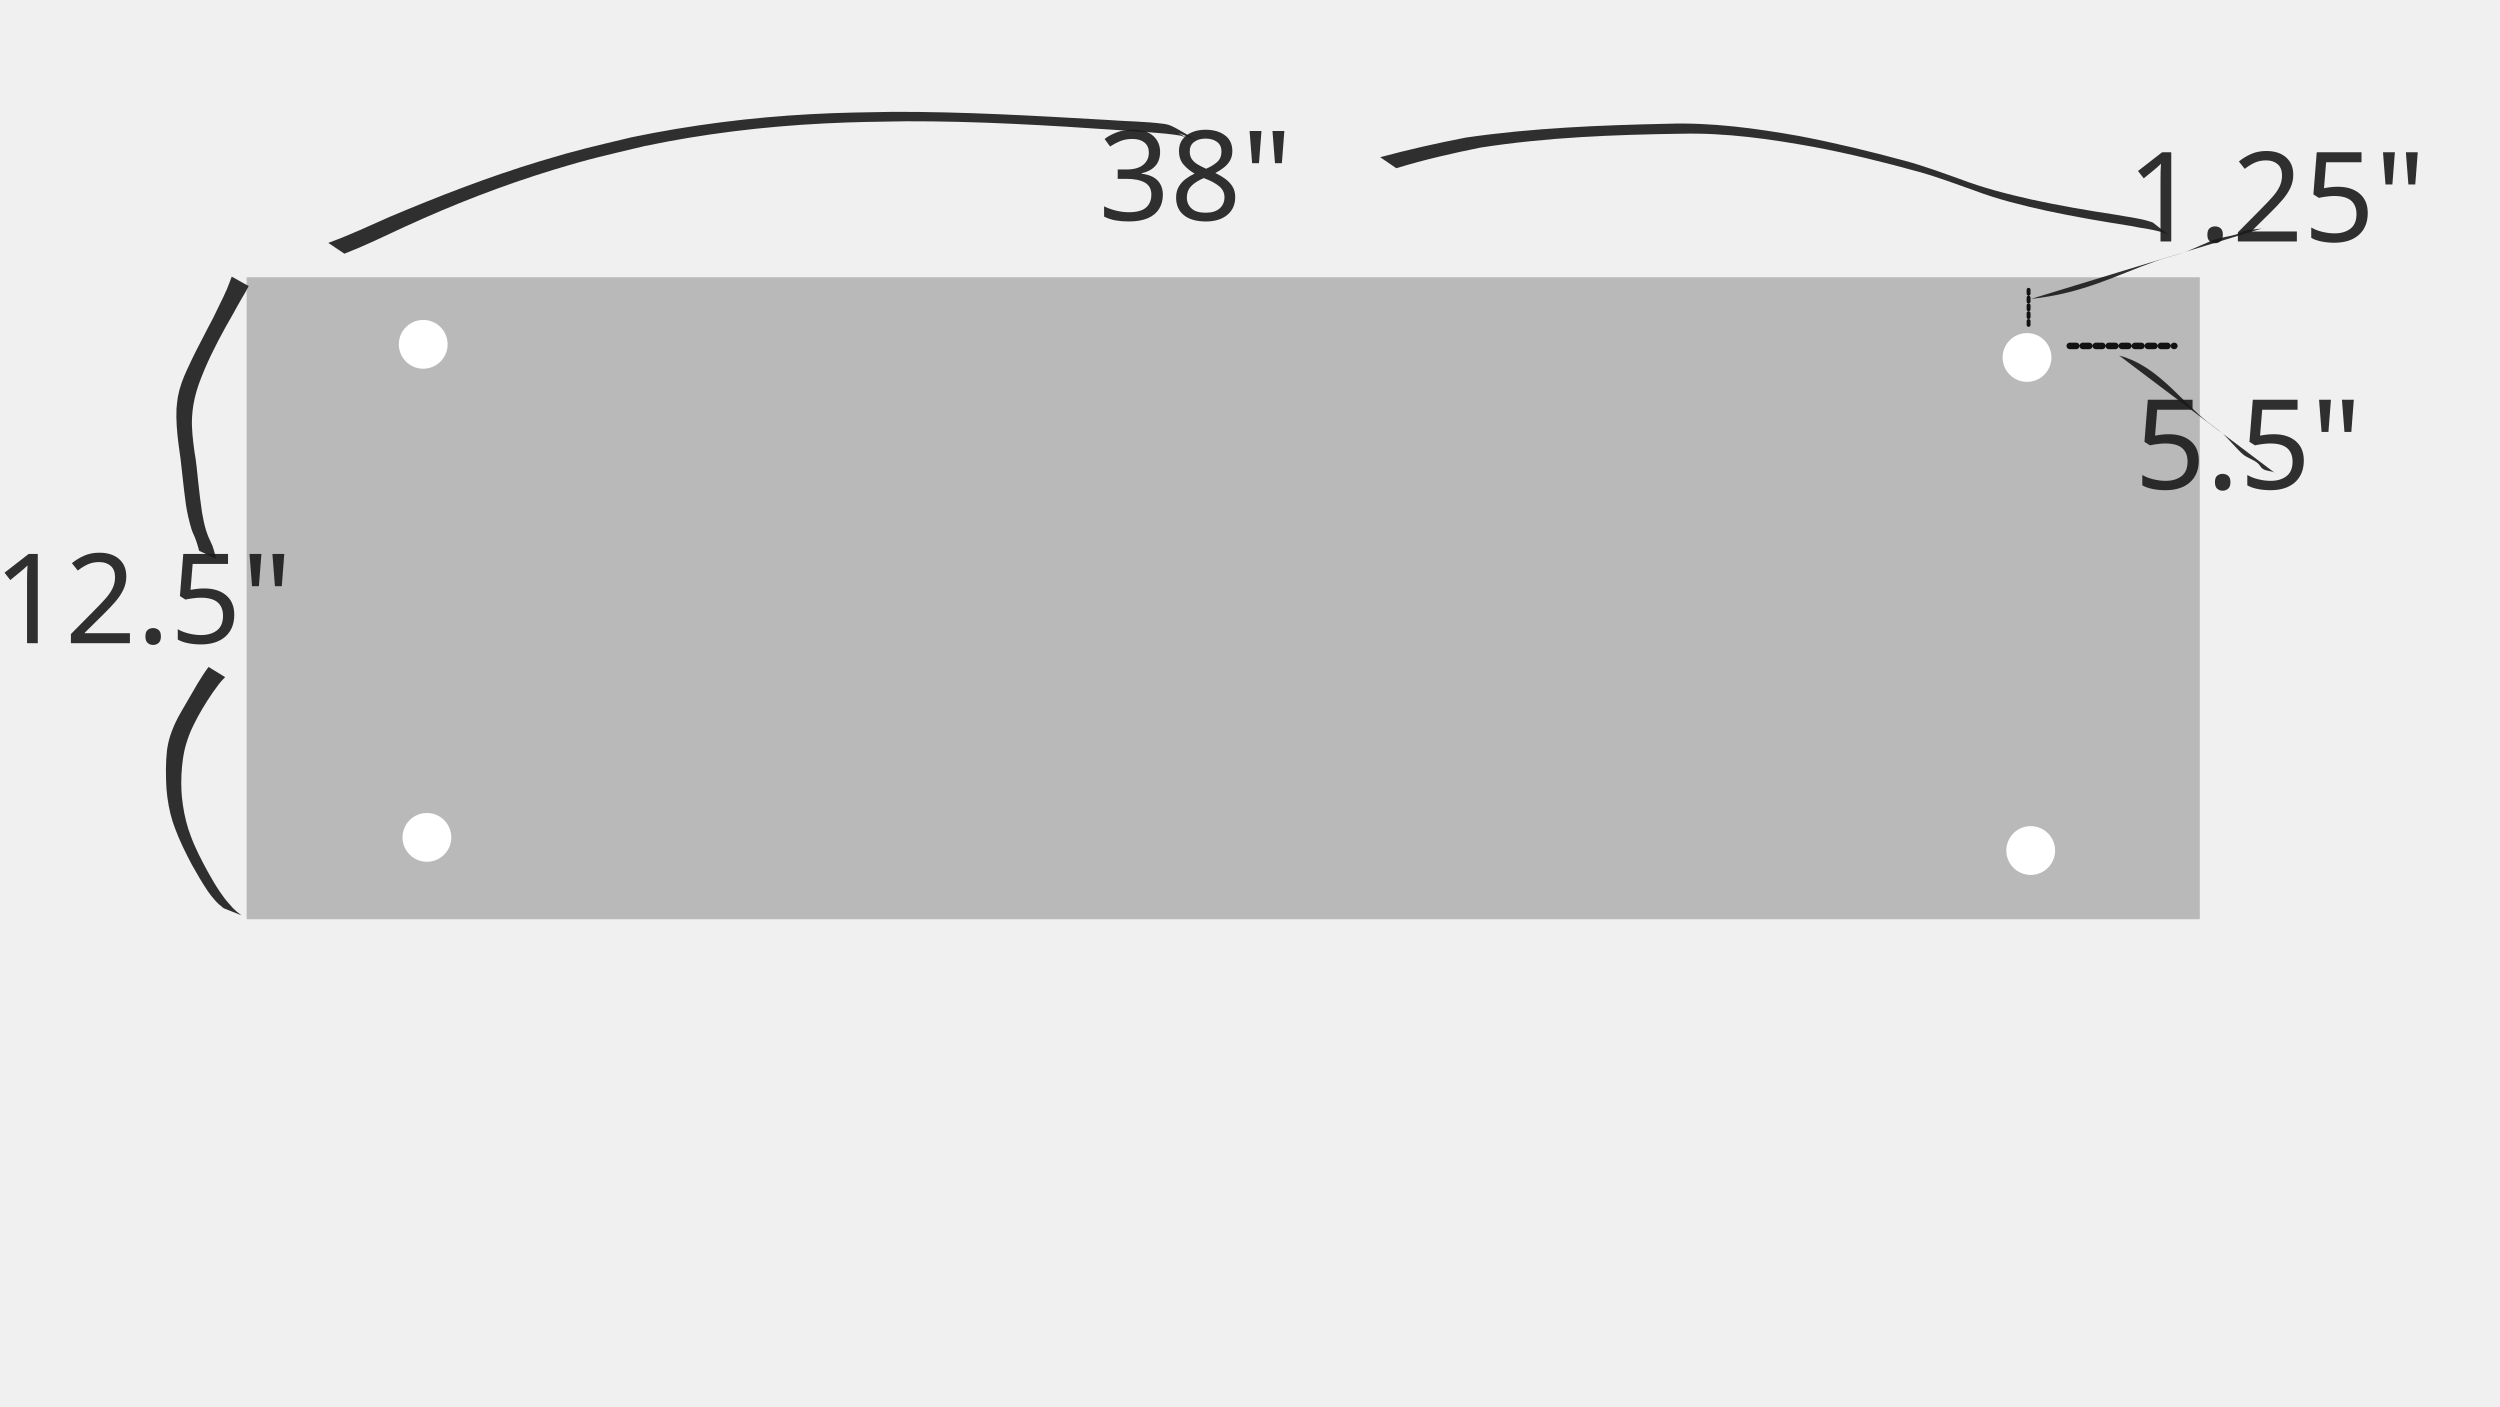
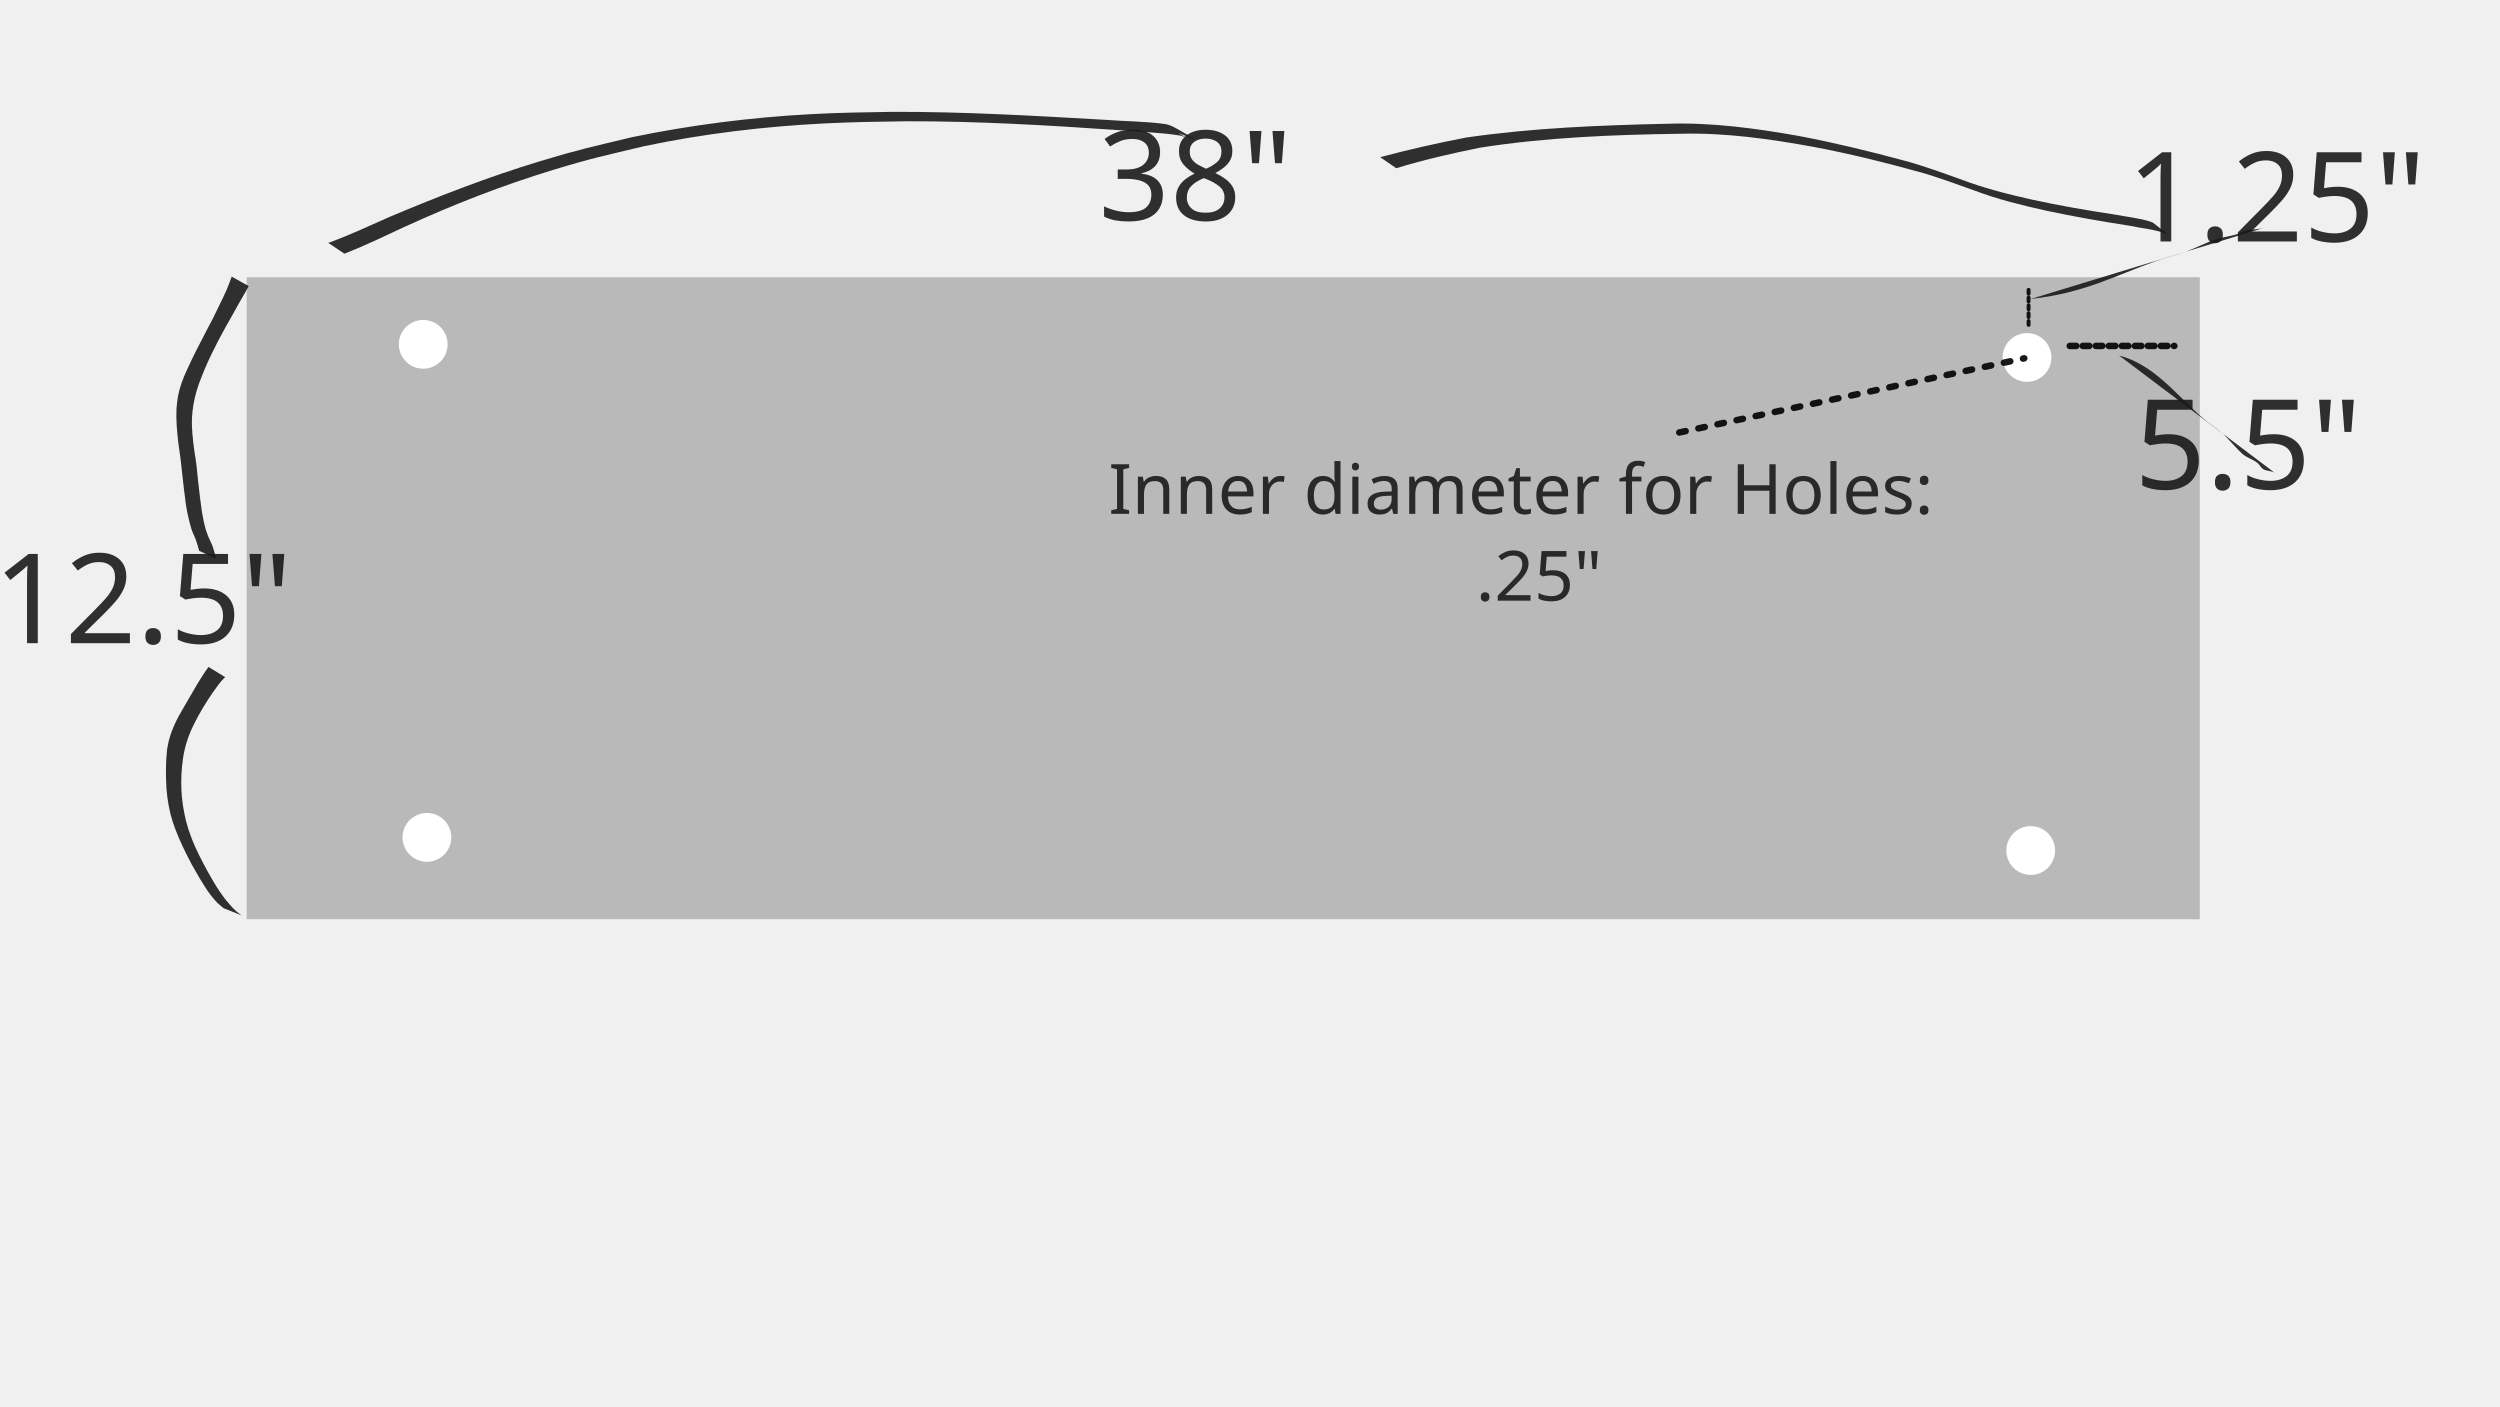
<svg xmlns="http://www.w3.org/2000/svg" width="1920" height="1080" viewBox="0 0 1920 1080" version="1.1" id="svg1">
  <defs id="defs1" />
  <g id="layer1">
    <rect style="opacity:0.9;fill:#b3b3b3;fill-opacity:1;stroke:none;stroke-width:2.594;stroke-linecap:round;stroke-linejoin:bevel;stroke-dasharray:5.189, 15.566;paint-order:markers fill stroke" id="rect1" width="1500" height="493" x="189.446" y="212.948" />
    <circle style="opacity:1;fill:#ffffff;fill-opacity:1;stroke:none;stroke-width:3;stroke-linecap:round;stroke-linejoin:bevel;stroke-dasharray:6, 18;stroke-opacity:1;paint-order:markers fill stroke" id="path1" cx="325.031" cy="264.44" r="18.732" />
    <circle style="opacity:1;fill:#ffffff;fill-opacity:1;stroke:none;stroke-width:3;stroke-linecap:round;stroke-linejoin:bevel;stroke-dasharray:6, 18;stroke-opacity:1;paint-order:markers fill stroke" id="circle1" cx="327.864" cy="643.11" r="18.732" />
    <circle style="opacity:1;fill:#ffffff;fill-opacity:1;stroke:none;stroke-width:3;stroke-linecap:round;stroke-linejoin:bevel;stroke-dasharray:6, 18;stroke-opacity:1;paint-order:markers fill stroke" id="circle2" cx="1556.748" cy="274.535" r="18.732" />
    <circle style="opacity:1;fill:#ffffff;fill-opacity:1;stroke:none;stroke-width:3;stroke-linecap:round;stroke-linejoin:bevel;stroke-dasharray:6, 18;stroke-opacity:1;paint-order:markers fill stroke" id="circle3" cx="1559.581" cy="653.205" r="18.732" />
    <text xml:space="preserve" style="font-size:96px;font-family:'Delicious Heavy';-inkscape-font-specification:'Delicious Heavy, ';text-align:center;text-anchor:middle;opacity:0.9;fill:#1a1a1a;fill-opacity:1;stroke:none;stroke-width:3;stroke-linecap:round;stroke-linejoin:bevel;stroke-dasharray:6, 18;stroke-opacity:1;paint-order:markers fill stroke" x="980.525" y="169.136" id="text3">
      <tspan id="tspan3" x="980.525" y="169.136">38"</tspan>
    </text>
    <text xml:space="preserve" style="font-size:96px;font-family:'Delicious Heavy';-inkscape-font-specification:'Delicious Heavy, ';text-align:center;text-anchor:middle;opacity:0.9;fill:#1a1a1a;fill-opacity:1;stroke:none;stroke-width:3;stroke-linecap:round;stroke-linejoin:bevel;stroke-dasharray:6, 18;stroke-opacity:1;paint-order:markers fill stroke" x="172.154" y="493.967" id="text4">
      <tspan id="tspan4" x="172.154" y="493.967">12.5"</tspan>
    </text>
    <path style="opacity:0.9;fill:#1a1a1a;fill-opacity:1;stroke:none;stroke-width:3;stroke-linecap:round;stroke-linejoin:bevel;stroke-dasharray:6, 18;stroke-opacity:1;paint-order:markers fill stroke" id="path5" d="m 177.96,212.447 c -1.252,3.256 -2.39,6.578 -3.758,9.787 -1.892,4.439 -4.001,8.583 -6.127,12.921 -1.383,2.86 -2.719,5.744 -4.15,8.581 -1.491,2.957 -3.085,5.861 -4.615,8.799 -0.612,1.175 -8.113,15.672 -8.878,17.199 -2.799,5.585 -4.283,8.851 -6.878,14.402 -3.076,6.558 -5.615,13.381 -6.916,20.528 -0.569,3.126 -0.804,6.255 -1.108,9.413 -0.358,8.955 0.42,17.908 1.531,26.786 1.206,7.754 2.136,15.539 2.919,23.345 0.909,7.803 1.682,15.625 2.809,23.4 0.954,6.187 2.342,12.292 4.131,18.288 0.689,2.454 1.852,4.724 2.848,7.058 1.002,2.442 1.752,4.984 2.471,7.522 0.474,1.772 0.235,0.919 0.713,2.561 0,0 13.294,6.239 13.294,6.239 v 0 c -0.61,-1.591 -0.325,-0.754 -0.84,-2.517 -0.641,-2.572 -1.385,-5.13 -2.26,-7.632 -0.96,-2.441 -2.253,-4.71 -3.247,-7.136 -0.541,-1.464 -1.211,-3.229 -1.667,-4.701 -1.377,-4.439 -2.233,-9.022 -3.056,-13.589 -1.082,-7.785 -2.182,-15.574 -2.928,-23.4 -0.823,-7.808 -1.472,-15.643 -2.9,-23.373 -1.151,-8.822 -2.357,-17.703 -1.86,-26.622 0.351,-4.18 0.35,-5.12 1.024,-9.282 1.154,-7.13 3.301,-14.044 5.942,-20.756 0.934,-2.298 1.825,-4.614 2.801,-6.895 6.207,-14.504 13.717,-28.402 21.598,-42.055 2.956,-5.338 4.036,-7.352 6.996,-12.47 0.821,-1.419 1.694,-2.809 2.5,-4.236 0.909,-1.611 1.646,-3.324 2.669,-4.873 z" />
    <path style="opacity:0.9;fill:#1a1a1a;fill-opacity:1;stroke:none;stroke-width:3;stroke-linecap:round;stroke-linejoin:bevel;stroke-dasharray:6, 18;stroke-opacity:1;paint-order:markers fill stroke" id="path6" d="m 160.154,512.22 c -3.128,4.108 -5.794,8.539 -8.519,12.916 -3.975,6.872 -8.015,13.705 -11.957,20.596 -0.865,1.513 -1.758,3.012 -2.584,4.547 -0.758,1.409 -1.443,2.855 -2.165,4.282 -2.153,4.651 -4.09,9.435 -5.32,14.422 -0.641,2.598 -0.872,4.257 -1.319,6.897 -1.139,9.994 -1.008,20.065 -0.431,30.089 0.733,8.464 2.144,16.913 4.728,25.024 0.543,1.705 1.192,3.374 1.787,5.061 3.555,9.704 8.194,18.952 12.997,28.085 3.816,6.846 7.78,13.604 12.115,20.134 1.715,2.508 3.628,4.874 5.637,7.151 1.771,2.075 3.842,3.862 5.968,5.56 0.239,0.184 0.477,0.368 0.716,0.552 0,0 13.737,5.465 13.737,5.465 v 0 c -0.267,-0.197 -0.534,-0.393 -0.801,-0.59 -2.201,-1.544 -4.262,-3.291 -6.093,-5.263 -2.033,-2.433 -4.278,-4.688 -6.186,-7.228 -1.085,-1.491 -2.594,-3.54 -3.603,-5.034 -3.317,-4.916 -6.298,-10.048 -9.19,-15.222 -4.93,-9.082 -9.773,-18.254 -13.291,-27.996 -0.58,-1.65 -1.207,-3.285 -1.741,-4.951 -2.583,-8.05 -4.105,-16.421 -4.961,-24.818 -0.119,-1.789 -0.278,-3.576 -0.356,-5.368 -0.353,-8.061 0.088,-16.155 1.232,-24.14 0.417,-2.435 0.709,-4.366 1.272,-6.77 1.156,-4.939 2.819,-9.757 4.793,-14.424 0.666,-1.436 1.302,-2.887 1.999,-4.309 4.244,-8.662 9.238,-16.96 14.691,-24.909 2.98,-4.14 5.875,-8.431 9.599,-11.953 z" />
    <path style="opacity:0.9;fill:#1a1a1a;fill-opacity:1;stroke:none;stroke-width:3;stroke-linecap:round;stroke-linejoin:bevel;stroke-dasharray:6, 18;stroke-opacity:1;paint-order:markers fill stroke" id="path7" d="m 264.526,194.852 c 15.753,-6.176 30.974,-13.537 46.305,-20.683 37.033,-16.989 75.064,-31.836 114.056,-43.709 29.802,-9.075 39.955,-11.031 70.157,-18.273 45.312,-9.479 91.366,-15.007 137.579,-17.358 24.119,-1.227 38.936,-1.277 63.038,-1.688 54.705,-0.164 109.345,3.08 163.899,6.826 15.703,1.399 31.533,1.634 47.113,4.193 3.477,0.854 6.444,2.851 9.588,4.461 -3.795,-2.17 -7.589,-4.34 -11.384,-6.51 0,0 13.962,5.402 13.962,5.402 v 0 c -4.747,-2.754 -9.494,-5.508 -14.241,-8.262 -3.129,-1.697 -6.252,-3.459 -9.826,-4.012 -15.252,-2.082 -30.695,-2.018 -46.022,-3.23 -54.318,-3.112 -108.68,-6.265 -163.108,-6.12 -23.796,0.436 -39.193,0.508 -62.999,1.791 -46.172,2.488 -92.147,8.326 -137.432,17.712 -30.628,7.396 -39.959,9.192 -70.222,18.343 -39.397,11.914 -77.787,26.797 -115.685,42.789 -15.621,6.941 -31.117,14.162 -47.184,20.029 z" />
    <path style="opacity:0.9;fill:#1a1a1a;fill-opacity:1;stroke:none;stroke-width:3;stroke-linecap:round;stroke-linejoin:bevel;stroke-dasharray:6, 18;stroke-opacity:1;paint-order:markers fill stroke" id="path8" d="m 1072.335,129.191 c 21.217,-6.488 42.803,-11.423 64.538,-15.812 51.035,-7.973 102.797,-9.937 154.374,-10.671 34.247,-0.823 68.141,4.028 101.726,10.132 27.325,5.151 54.354,11.81 81.138,19.257 14.343,3.974 28.241,9.302 42.268,14.228 17.899,6.819 36.464,11.321 55.12,15.477 21.412,4.587 43.009,8.29 64.641,11.676 8.981,1.995 18.424,2.552 27.064,5.887 0.656,0.266 1.312,0.532 1.967,0.798 0,0 -11.746,-9.22 -11.746,-9.22 v 0 c -0.657,-0.246 -1.314,-0.491 -1.97,-0.737 -8.697,-2.769 -17.861,-3.623 -26.793,-5.338 -21.565,-3.263 -43.081,-6.957 -64.393,-11.61 -18.759,-4.244 -37.38,-8.96 -55.365,-15.879 -13.911,-4.923 -27.756,-10.075 -42.022,-13.91 -26.757,-7.256 -53.733,-13.775 -80.971,-18.972 -33.435,-5.953 -67.181,-10.558 -101.247,-9.45 -51.731,1.124 -103.609,3.179 -154.874,10.606 -22.105,4.296 -44.044,9.208 -65.788,15.072 z" />
    <path style="opacity:0.9;fill:#1a1a1a;fill-opacity:1;stroke:#000000;stroke-width:5;stroke-linecap:round;stroke-linejoin:bevel;stroke-dasharray:5, 5;stroke-dashoffset:0;stroke-opacity:1;paint-order:markers fill stroke" d="m 1589.582,265.668 h 80.315" id="path9" />
    <path style="opacity:0.9;fill:#1a1a1a;fill-opacity:1;stroke:none;stroke-width:3;stroke-linecap:round;stroke-linejoin:bevel;stroke-dasharray:6, 18;stroke-opacity:1;paint-order:markers fill stroke" d="m 1627.448,273.014 c 27.014,7.131 43.713,29.973 63.858,47.68 5.224,4.591 11.17,8.313 16.402,12.895 2.615,2.29 11.574,12.685 14.913,15.392 3.369,2.731 7.841,3.88 11.195,6.628 1.561,1.279 2.385,3.357 4.044,4.507 3.111,2.158 7.532,1.05 10.481,4.022" id="path10" />
    <text xml:space="preserve" style="font-size:96px;font-family:'Delicious Heavy';-inkscape-font-specification:'Delicious Heavy, ';text-align:center;text-anchor:middle;opacity:0.9;fill:#1a1a1a;fill-opacity:1;stroke:none;stroke-width:5;stroke-linecap:round;stroke-linejoin:bevel;stroke-dasharray:5, 5;stroke-dashoffset:0;stroke-opacity:1;paint-order:markers fill stroke" x="1789.01" y="375.524" id="text10">
      <tspan id="tspan10" x="1789.01" y="375.524">5.5"</tspan>
    </text>
    <path style="opacity:0.9;fill:#1a1a1a;fill-opacity:1;stroke:#000000;stroke-width:2.994;stroke-linecap:round;stroke-linejoin:bevel;stroke-dasharray:2.994, 2.994;stroke-dashoffset:0;stroke-opacity:1;paint-order:markers fill stroke" d="M 1557.949,249.517 V 220.717" id="path11" />
    <path style="opacity:0.9;fill:#1a1a1a;fill-opacity:1;stroke:none;stroke-width:2.842;stroke-linecap:round;stroke-linejoin:bevel;stroke-dasharray:5.683, 17.05;stroke-opacity:1;paint-order:markers fill stroke" d="m 1559.755,229.584 c 40.226,-4.296 65.094,-18.059 95.091,-28.727 7.779,-2.766 16.634,-5.009 24.425,-7.769 3.893,-1.38 17.235,-7.643 22.207,-9.274 5.016,-1.646 11.675,-2.338 16.671,-3.993 2.325,-0.771 3.552,-2.022 6.021,-2.715 4.633,-1.3 11.216,-0.632 15.608,-2.423" id="path12" />
    <text xml:space="preserve" style="font-size:96px;font-family:'Delicious Heavy';-inkscape-font-specification:'Delicious Heavy, ';text-align:center;text-anchor:middle;opacity:0.9;fill:#1a1a1a;fill-opacity:1;stroke:none;stroke-width:5;stroke-linecap:round;stroke-linejoin:bevel;stroke-dasharray:5, 5;stroke-dashoffset:0;stroke-opacity:1;paint-order:markers fill stroke" x="1810.659" y="185.465" id="text12">
      <tspan id="tspan12" x="1810.659" y="185.465">1.25"</tspan>
    </text>
+     <text xml:space="preserve" style="font-size:53.333px;font-family:'Delicious Heavy';-inkscape-font-specification:'Delicious Heavy, ';text-align:center;text-anchor:middle;opacity:0.9;fill:#1a1a1a;fill-opacity:1;stroke:none;stroke-width:5;stroke-linecap:round;stroke-linejoin:bevel;stroke-dasharray:5, 5;stroke-dashoffset:0;stroke-opacity:1;paint-order:markers fill stroke" x="1216.616" y="394.645" id="text13">
+       <tspan id="tspan13" x="1216.616" y="394.645" style="font-size:53.333px">Inner diameter for Holes:</tspan>
+       <tspan x="1216.616" y="461.312" id="tspan14" style="font-size:53.333px">.25"</tspan>
+     </text>
+     <path style="opacity:0.9;fill:none;fill-opacity:1;stroke:#000000;stroke-width:5;stroke-linecap:round;stroke-linejoin:bevel;stroke-dasharray:5,10;stroke-dashoffset:0;stroke-opacity:1;paint-order:markers fill stroke" d="m 1289.697,332.154 264.949,-56.972" id="path14" />
  </g>
</svg>
